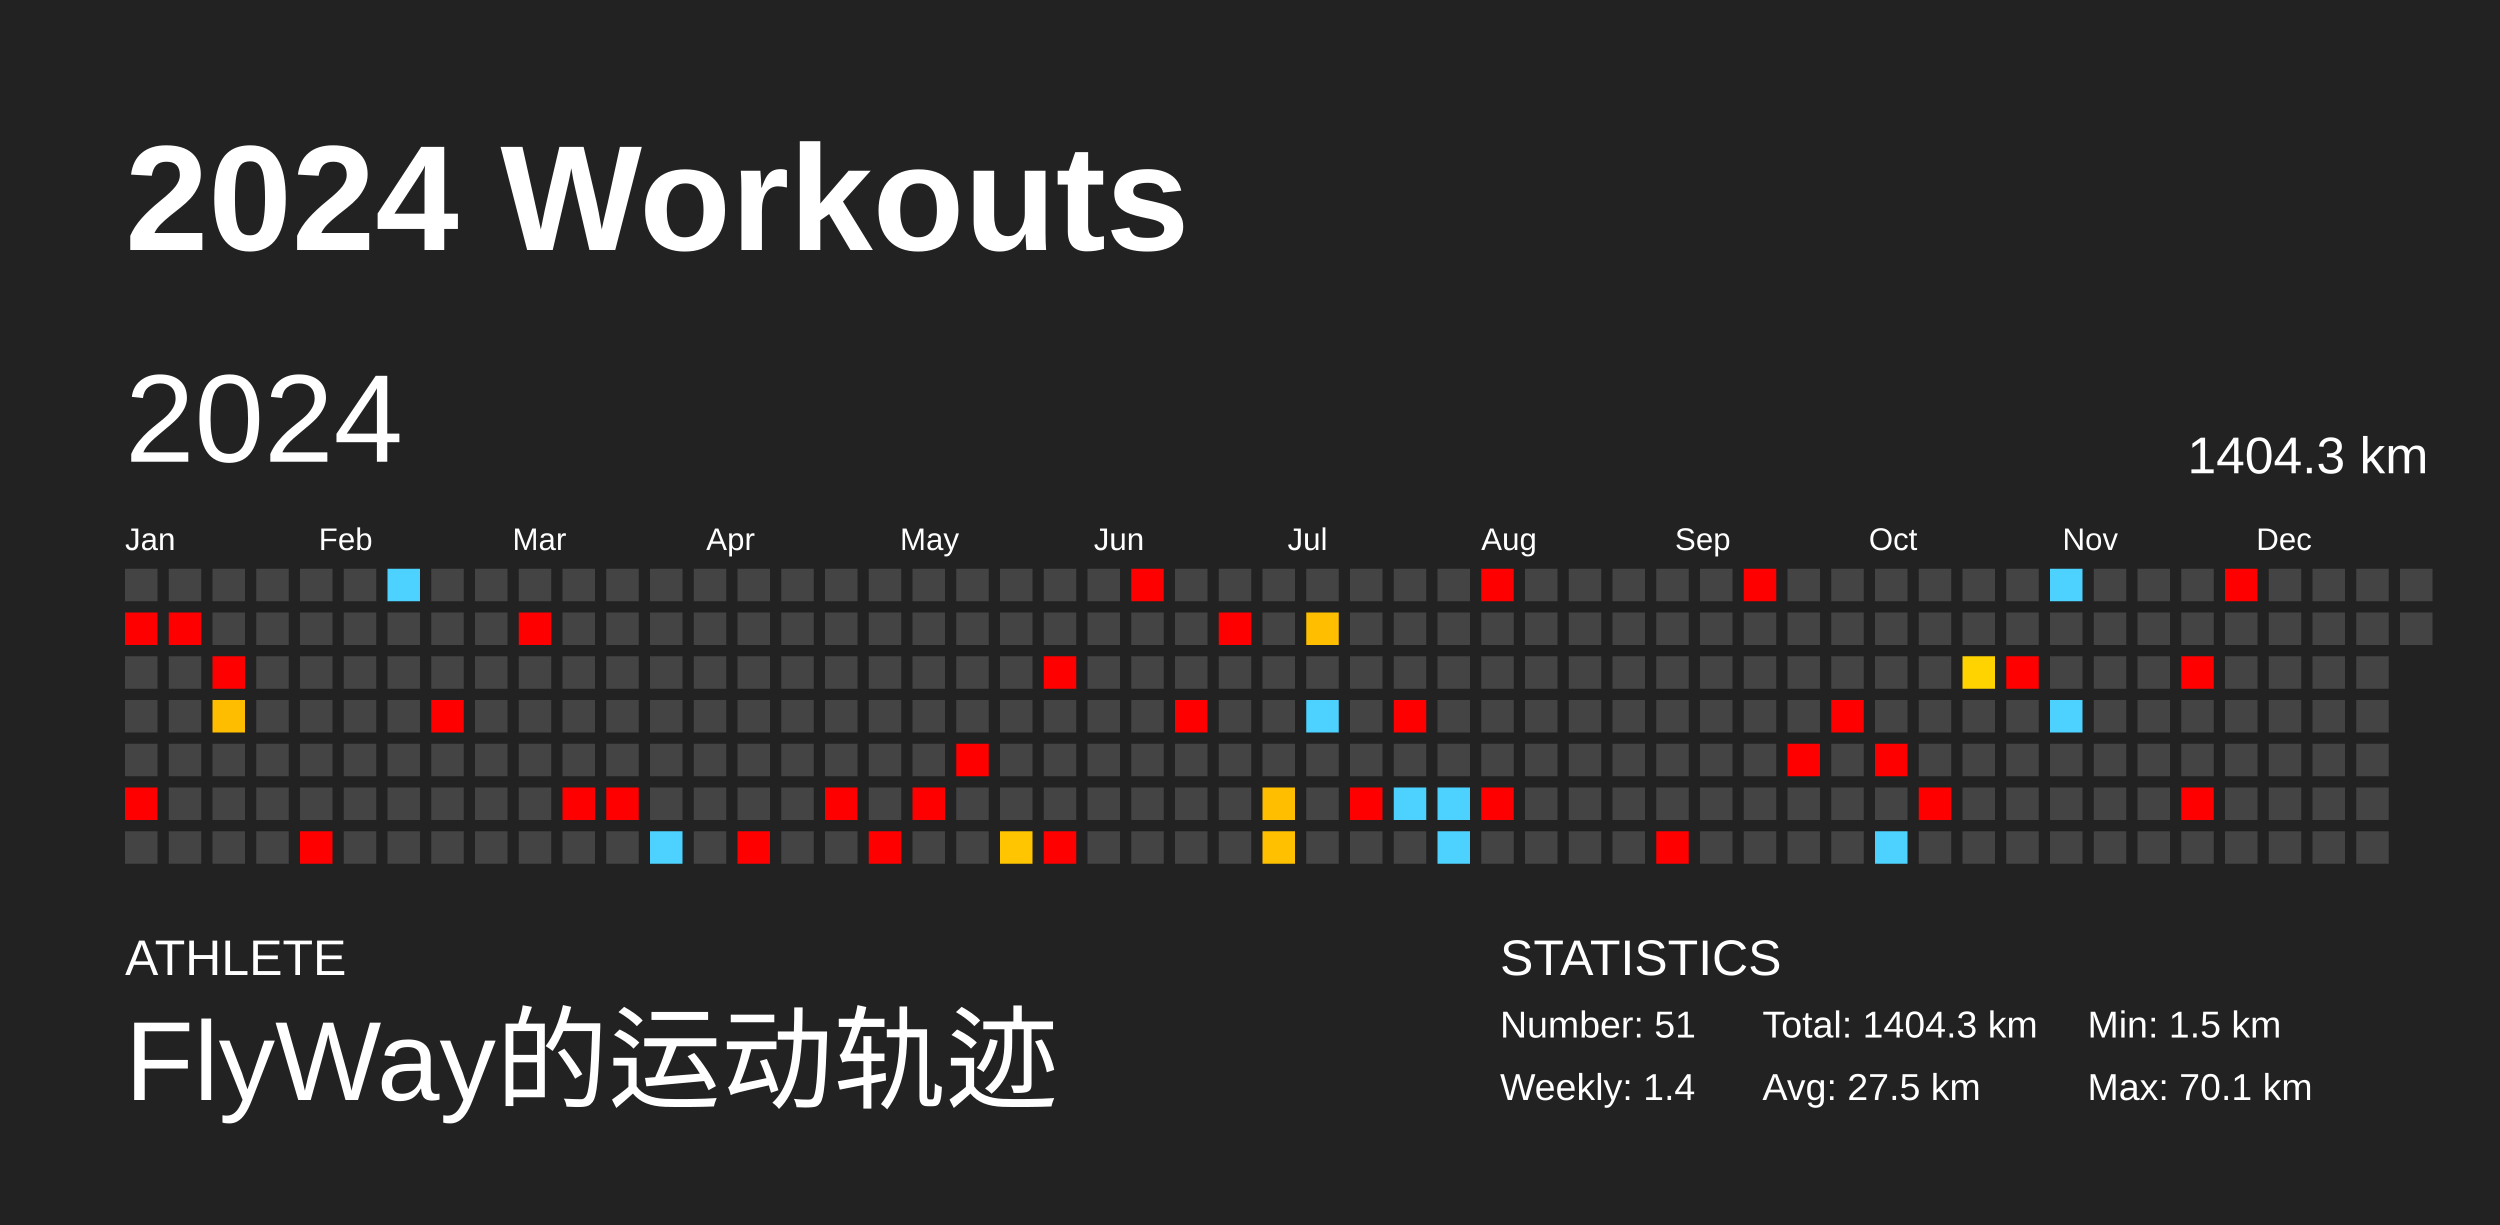
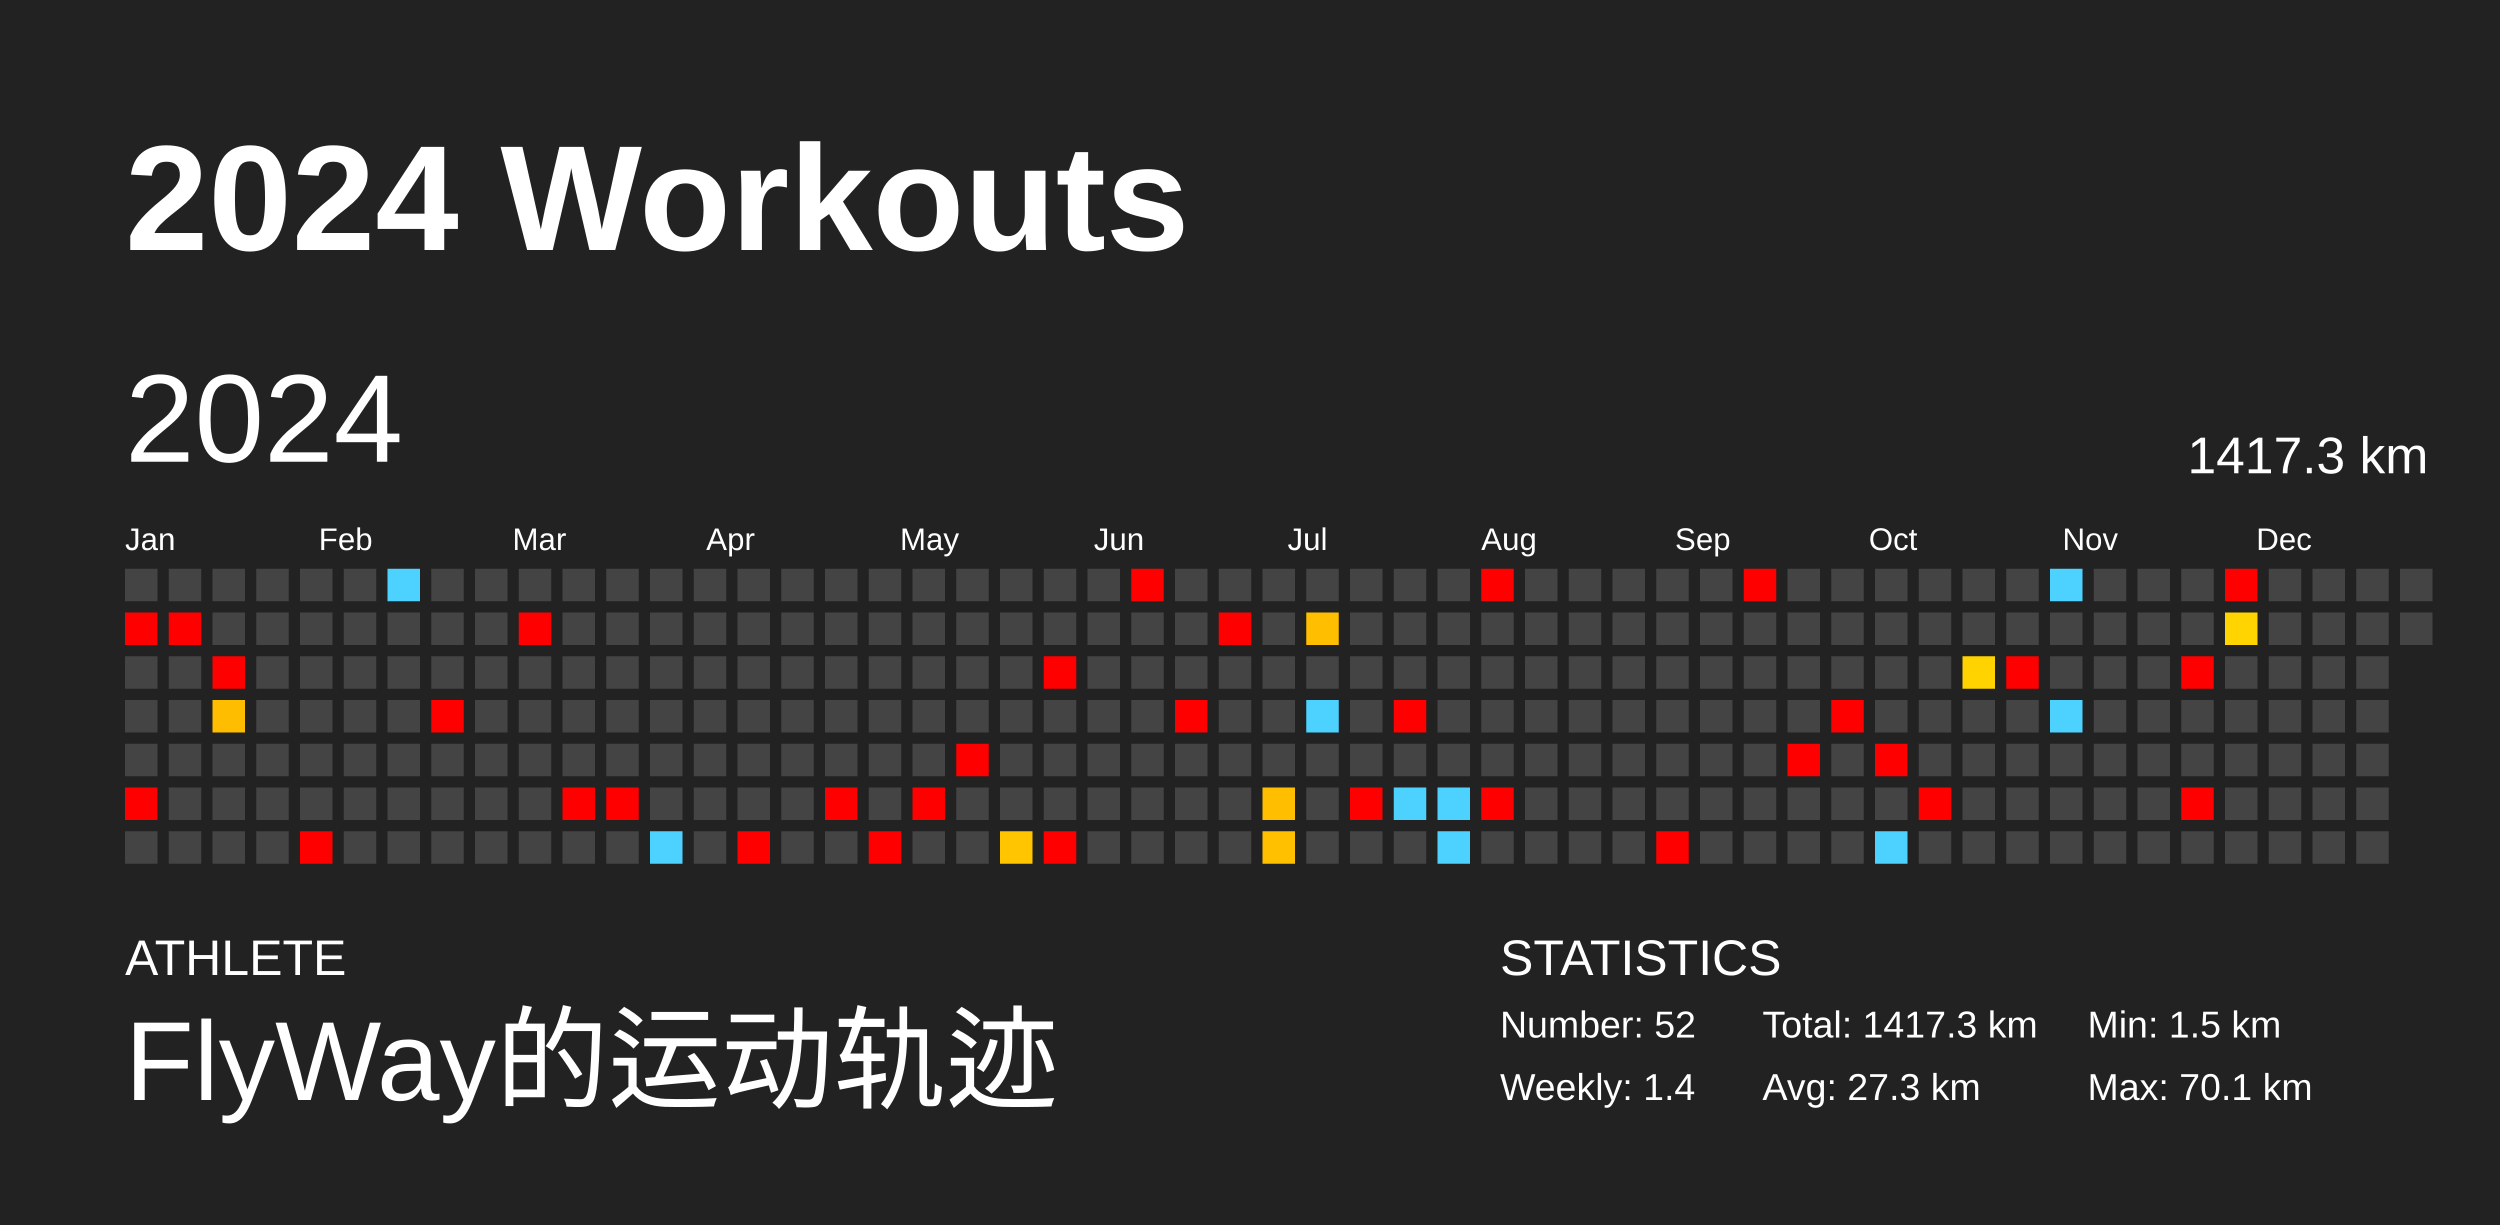
<svg xmlns="http://www.w3.org/2000/svg" baseProfile="full" height="98mm" version="1.1" viewBox="0,0,200,98" width="200mm">
  <defs />
  <rect fill="#222222" height="98" width="200" x="0" y="0" />
  <text fill="#FFFFFF" style="font-size:12px; font-family:Arial; font-weight:bold;" x="10" y="20">2024 Workouts</text>
  <text fill="#FFFFFF" style="font-size:4px; font-family:Arial" x="10" y="78">ATHLETE</text>
  <text fill="#FFFFFF" style="font-size:9px; font-family:Arial" x="10" y="88">FlyWay的运动轨迹</text>
  <text fill="#FFFFFF" style="font-size:4px; font-family:Arial" x="120" y="78">STATISTICS</text>
-   <text fill="#FFFFFF" style="font-size:3px; font-family:Arial" x="120" y="83">Number: 51</text>
+   <text fill="#FFFFFF" style="font-size:3px; font-family:Arial" x="120" y="83">Number: 52</text>
  <text fill="#FFFFFF" style="font-size:3px; font-family:Arial" x="120" y="88">Weekly: 1.4</text>
-   <text fill="#FFFFFF" style="font-size:3px; font-family:Arial" x="141" y="83">Total: 1404.3 km</text>
-   <text fill="#FFFFFF" style="font-size:3px; font-family:Arial" x="141" y="88">Avg: 27.5 km</text>
+   <text fill="#FFFFFF" style="font-size:3px; font-family:Arial" x="141" y="83">Total: 1417.3 km</text>
+   <text fill="#FFFFFF" style="font-size:3px; font-family:Arial" x="141" y="88">Avg: 27.3 km</text>
  <text fill="#FFFFFF" style="font-size:3px; font-family:Arial" x="167" y="83">Min: 1.5 km</text>
  <text fill="#FFFFFF" style="font-size:3px; font-family:Arial" x="167" y="88">Max: 70.1 km</text>
  <text dominant-baseline="hanging" fill="#FFFFFF" style="font-size:10.0px; font-family:Arial;" x="10" y="30">2024</text>
-   <text dominant-baseline="hanging" fill="#FFFFFF" style="font-size:4.125px; font-family:Arial;" x="175" y="35">1404.3 km</text>
+   <text dominant-baseline="hanging" fill="#FFFFFF" style="font-size:4.125px; font-family:Arial;" x="175" y="35">1417.3 km</text>
  <text fill="#FFFFFF" style="font-size:2.5px; font-family:Arial" x="10.0" y="44">Jan</text>
  <text fill="#FFFFFF" style="font-size:2.5px; font-family:Arial" x="25.5" y="44">Feb</text>
  <text fill="#FFFFFF" style="font-size:2.5px; font-family:Arial" x="41.0" y="44">Mar</text>
  <text fill="#FFFFFF" style="font-size:2.5px; font-family:Arial" x="56.5" y="44">Apr</text>
  <text fill="#FFFFFF" style="font-size:2.5px; font-family:Arial" x="72.0" y="44">May</text>
  <text fill="#FFFFFF" style="font-size:2.5px; font-family:Arial" x="87.5" y="44">Jun</text>
  <text fill="#FFFFFF" style="font-size:2.5px; font-family:Arial" x="103.0" y="44">Jul</text>
  <text fill="#FFFFFF" style="font-size:2.5px; font-family:Arial" x="118.5" y="44">Aug</text>
  <text fill="#FFFFFF" style="font-size:2.5px; font-family:Arial" x="134.0" y="44">Sep</text>
  <text fill="#FFFFFF" style="font-size:2.5px; font-family:Arial" x="149.5" y="44">Oct</text>
  <text fill="#FFFFFF" style="font-size:2.5px; font-family:Arial" x="165.0" y="44">Nov</text>
  <text fill="#FFFFFF" style="font-size:2.5px; font-family:Arial" x="180.5" y="44">Dec</text>
  <rect fill="#444444" height="2.6" width="2.6" x="10.0" y="45.5" />
  <rect fill="red" height="2.6" width="2.6" x="10.0" y="49.0" />
  <rect fill="#444444" height="2.6" width="2.6" x="10.0" y="52.5" />
  <rect fill="#444444" height="2.6" width="2.6" x="10.0" y="56.0" />
  <rect fill="#444444" height="2.6" width="2.6" x="10.0" y="59.5" />
  <rect fill="red" height="2.6" width="2.6" x="10.0" y="63.0" />
  <rect fill="#444444" height="2.6" width="2.6" x="10.0" y="66.5" />
  <rect fill="#444444" height="2.6" width="2.6" x="13.5" y="45.5" />
  <rect fill="red" height="2.6" width="2.6" x="13.5" y="49.0" />
  <rect fill="#444444" height="2.6" width="2.6" x="13.5" y="52.5" />
  <rect fill="#444444" height="2.6" width="2.6" x="13.5" y="56.0" />
  <rect fill="#444444" height="2.6" width="2.6" x="13.5" y="59.5" />
  <rect fill="#444444" height="2.6" width="2.6" x="13.5" y="63.0" />
  <rect fill="#444444" height="2.6" width="2.6" x="13.5" y="66.5" />
  <rect fill="#444444" height="2.6" width="2.6" x="17.0" y="45.5" />
  <rect fill="#444444" height="2.6" width="2.6" x="17.0" y="49.0" />
  <rect fill="red" height="2.6" width="2.6" x="17.0" y="52.5" />
  <rect fill="#ffbd00" height="2.6" width="2.6" x="17.0" y="56.0" />
  <rect fill="#444444" height="2.6" width="2.6" x="17.0" y="59.5" />
  <rect fill="#444444" height="2.6" width="2.6" x="17.0" y="63.0" />
  <rect fill="#444444" height="2.6" width="2.6" x="17.0" y="66.5" />
  <rect fill="#444444" height="2.6" width="2.6" x="20.5" y="45.5" />
  <rect fill="#444444" height="2.6" width="2.6" x="20.5" y="49.0" />
  <rect fill="#444444" height="2.6" width="2.6" x="20.5" y="52.5" />
  <rect fill="#444444" height="2.6" width="2.6" x="20.5" y="56.0" />
  <rect fill="#444444" height="2.6" width="2.6" x="20.5" y="59.5" />
  <rect fill="#444444" height="2.6" width="2.6" x="20.5" y="63.0" />
  <rect fill="#444444" height="2.6" width="2.6" x="20.5" y="66.5" />
  <rect fill="#444444" height="2.6" width="2.6" x="24.0" y="45.5" />
  <rect fill="#444444" height="2.6" width="2.6" x="24.0" y="49.0" />
  <rect fill="#444444" height="2.6" width="2.6" x="24.0" y="52.5" />
  <rect fill="#444444" height="2.6" width="2.6" x="24.0" y="56.0" />
  <rect fill="#444444" height="2.6" width="2.6" x="24.0" y="59.5" />
  <rect fill="#444444" height="2.6" width="2.6" x="24.0" y="63.0" />
  <rect fill="red" height="2.6" width="2.6" x="24.0" y="66.5" />
  <rect fill="#444444" height="2.6" width="2.6" x="27.5" y="45.5" />
  <rect fill="#444444" height="2.6" width="2.6" x="27.5" y="49.0" />
  <rect fill="#444444" height="2.6" width="2.6" x="27.5" y="52.5" />
  <rect fill="#444444" height="2.6" width="2.6" x="27.5" y="56.0" />
  <rect fill="#444444" height="2.6" width="2.6" x="27.5" y="59.5" />
  <rect fill="#444444" height="2.6" width="2.6" x="27.5" y="63.0" />
  <rect fill="#444444" height="2.6" width="2.6" x="27.5" y="66.5" />
  <rect fill="#4dd2ff" height="2.6" width="2.6" x="31.0" y="45.5" />
  <rect fill="#444444" height="2.6" width="2.6" x="31.0" y="49.0" />
  <rect fill="#444444" height="2.6" width="2.6" x="31.0" y="52.5" />
  <rect fill="#444444" height="2.6" width="2.6" x="31.0" y="56.0" />
  <rect fill="#444444" height="2.6" width="2.6" x="31.0" y="59.5" />
  <rect fill="#444444" height="2.6" width="2.6" x="31.0" y="63.0" />
  <rect fill="#444444" height="2.6" width="2.6" x="31.0" y="66.5" />
  <rect fill="#444444" height="2.6" width="2.6" x="34.5" y="45.5" />
  <rect fill="#444444" height="2.6" width="2.6" x="34.5" y="49.0" />
  <rect fill="#444444" height="2.6" width="2.6" x="34.5" y="52.5" />
  <rect fill="red" height="2.6" width="2.6" x="34.5" y="56.0" />
  <rect fill="#444444" height="2.6" width="2.6" x="34.5" y="59.5" />
  <rect fill="#444444" height="2.6" width="2.6" x="34.5" y="63.0" />
  <rect fill="#444444" height="2.6" width="2.6" x="34.5" y="66.5" />
  <rect fill="#444444" height="2.6" width="2.6" x="38.0" y="45.5" />
  <rect fill="#444444" height="2.6" width="2.6" x="38.0" y="49.0" />
  <rect fill="#444444" height="2.6" width="2.6" x="38.0" y="52.5" />
  <rect fill="#444444" height="2.6" width="2.6" x="38.0" y="56.0" />
  <rect fill="#444444" height="2.6" width="2.6" x="38.0" y="59.5" />
  <rect fill="#444444" height="2.6" width="2.6" x="38.0" y="63.0" />
  <rect fill="#444444" height="2.6" width="2.6" x="38.0" y="66.5" />
  <rect fill="#444444" height="2.6" width="2.6" x="41.5" y="45.5" />
  <rect fill="red" height="2.6" width="2.6" x="41.5" y="49.0" />
  <rect fill="#444444" height="2.6" width="2.6" x="41.5" y="52.5" />
  <rect fill="#444444" height="2.6" width="2.6" x="41.5" y="56.0" />
  <rect fill="#444444" height="2.6" width="2.6" x="41.5" y="59.5" />
  <rect fill="#444444" height="2.6" width="2.6" x="41.5" y="63.0" />
  <rect fill="#444444" height="2.6" width="2.6" x="41.5" y="66.5" />
  <rect fill="#444444" height="2.6" width="2.6" x="45.0" y="45.5" />
  <rect fill="#444444" height="2.6" width="2.6" x="45.0" y="49.0" />
  <rect fill="#444444" height="2.6" width="2.6" x="45.0" y="52.5" />
  <rect fill="#444444" height="2.6" width="2.6" x="45.0" y="56.0" />
  <rect fill="#444444" height="2.6" width="2.6" x="45.0" y="59.5" />
  <rect fill="red" height="2.6" width="2.6" x="45.0" y="63.0" />
  <rect fill="#444444" height="2.6" width="2.6" x="45.0" y="66.5" />
  <rect fill="#444444" height="2.6" width="2.6" x="48.5" y="45.5" />
  <rect fill="#444444" height="2.6" width="2.6" x="48.5" y="49.0" />
  <rect fill="#444444" height="2.6" width="2.6" x="48.5" y="52.5" />
  <rect fill="#444444" height="2.6" width="2.6" x="48.5" y="56.0" />
  <rect fill="#444444" height="2.6" width="2.6" x="48.5" y="59.5" />
  <rect fill="red" height="2.6" width="2.6" x="48.5" y="63.0" />
  <rect fill="#444444" height="2.6" width="2.6" x="48.5" y="66.5" />
  <rect fill="#444444" height="2.6" width="2.6" x="52.0" y="45.5" />
  <rect fill="#444444" height="2.6" width="2.6" x="52.0" y="49.0" />
  <rect fill="#444444" height="2.6" width="2.6" x="52.0" y="52.5" />
  <rect fill="#444444" height="2.6" width="2.6" x="52.0" y="56.0" />
  <rect fill="#444444" height="2.6" width="2.6" x="52.0" y="59.5" />
  <rect fill="#444444" height="2.6" width="2.6" x="52.0" y="63.0" />
  <rect fill="#4dd2ff" height="2.6" width="2.6" x="52.0" y="66.5" />
  <rect fill="#444444" height="2.6" width="2.6" x="55.5" y="45.5" />
  <rect fill="#444444" height="2.6" width="2.6" x="55.5" y="49.0" />
  <rect fill="#444444" height="2.6" width="2.6" x="55.5" y="52.5" />
  <rect fill="#444444" height="2.6" width="2.6" x="55.5" y="56.0" />
  <rect fill="#444444" height="2.6" width="2.6" x="55.5" y="59.5" />
  <rect fill="#444444" height="2.6" width="2.6" x="55.5" y="63.0" />
  <rect fill="#444444" height="2.6" width="2.6" x="55.5" y="66.5" />
  <rect fill="#444444" height="2.6" width="2.6" x="59.0" y="45.5" />
  <rect fill="#444444" height="2.6" width="2.6" x="59.0" y="49.0" />
  <rect fill="#444444" height="2.6" width="2.6" x="59.0" y="52.5" />
  <rect fill="#444444" height="2.6" width="2.6" x="59.0" y="56.0" />
  <rect fill="#444444" height="2.6" width="2.6" x="59.0" y="59.5" />
  <rect fill="#444444" height="2.6" width="2.6" x="59.0" y="63.0" />
  <rect fill="red" height="2.6" width="2.6" x="59.0" y="66.5" />
  <rect fill="#444444" height="2.6" width="2.6" x="62.5" y="45.5" />
  <rect fill="#444444" height="2.6" width="2.6" x="62.5" y="49.0" />
  <rect fill="#444444" height="2.6" width="2.6" x="62.5" y="52.5" />
  <rect fill="#444444" height="2.6" width="2.6" x="62.5" y="56.0" />
  <rect fill="#444444" height="2.6" width="2.6" x="62.5" y="59.5" />
  <rect fill="#444444" height="2.6" width="2.6" x="62.5" y="63.0" />
  <rect fill="#444444" height="2.6" width="2.6" x="62.5" y="66.5" />
  <rect fill="#444444" height="2.6" width="2.6" x="66.0" y="45.5" />
  <rect fill="#444444" height="2.6" width="2.6" x="66.0" y="49.0" />
  <rect fill="#444444" height="2.6" width="2.6" x="66.0" y="52.5" />
  <rect fill="#444444" height="2.6" width="2.6" x="66.0" y="56.0" />
  <rect fill="#444444" height="2.6" width="2.6" x="66.0" y="59.5" />
  <rect fill="red" height="2.6" width="2.6" x="66.0" y="63.0" />
  <rect fill="#444444" height="2.6" width="2.6" x="66.0" y="66.5" />
  <rect fill="#444444" height="2.6" width="2.6" x="69.5" y="45.5" />
  <rect fill="#444444" height="2.6" width="2.6" x="69.5" y="49.0" />
  <rect fill="#444444" height="2.6" width="2.6" x="69.5" y="52.5" />
  <rect fill="#444444" height="2.6" width="2.6" x="69.5" y="56.0" />
  <rect fill="#444444" height="2.6" width="2.6" x="69.5" y="59.5" />
  <rect fill="#444444" height="2.6" width="2.6" x="69.5" y="63.0" />
  <rect fill="red" height="2.6" width="2.6" x="69.5" y="66.5" />
  <rect fill="#444444" height="2.6" width="2.6" x="73.0" y="45.5" />
  <rect fill="#444444" height="2.6" width="2.6" x="73.0" y="49.0" />
  <rect fill="#444444" height="2.6" width="2.6" x="73.0" y="52.5" />
  <rect fill="#444444" height="2.6" width="2.6" x="73.0" y="56.0" />
  <rect fill="#444444" height="2.6" width="2.6" x="73.0" y="59.5" />
  <rect fill="red" height="2.6" width="2.6" x="73.0" y="63.0" />
  <rect fill="#444444" height="2.6" width="2.6" x="73.0" y="66.5" />
  <rect fill="#444444" height="2.6" width="2.6" x="76.5" y="45.5" />
  <rect fill="#444444" height="2.6" width="2.6" x="76.5" y="49.0" />
  <rect fill="#444444" height="2.6" width="2.6" x="76.5" y="52.5" />
  <rect fill="#444444" height="2.6" width="2.6" x="76.5" y="56.0" />
  <rect fill="red" height="2.6" width="2.6" x="76.5" y="59.5" />
  <rect fill="#444444" height="2.6" width="2.6" x="76.5" y="63.0" />
  <rect fill="#444444" height="2.6" width="2.6" x="76.5" y="66.5" />
  <rect fill="#444444" height="2.6" width="2.6" x="80.0" y="45.5" />
  <rect fill="#444444" height="2.6" width="2.6" x="80.0" y="49.0" />
  <rect fill="#444444" height="2.6" width="2.6" x="80.0" y="52.5" />
  <rect fill="#444444" height="2.6" width="2.6" x="80.0" y="56.0" />
  <rect fill="#444444" height="2.6" width="2.6" x="80.0" y="59.5" />
  <rect fill="#444444" height="2.6" width="2.6" x="80.0" y="63.0" />
  <rect fill="#ffc500" height="2.6" width="2.6" x="80.0" y="66.5" />
  <rect fill="#444444" height="2.6" width="2.6" x="83.5" y="45.5" />
  <rect fill="#444444" height="2.6" width="2.6" x="83.5" y="49.0" />
  <rect fill="red" height="2.6" width="2.6" x="83.5" y="52.5" />
  <rect fill="#444444" height="2.6" width="2.6" x="83.5" y="56.0" />
  <rect fill="#444444" height="2.6" width="2.6" x="83.5" y="59.5" />
  <rect fill="#444444" height="2.6" width="2.6" x="83.5" y="63.0" />
  <rect fill="red" height="2.6" width="2.6" x="83.5" y="66.5" />
  <rect fill="#444444" height="2.6" width="2.6" x="87.0" y="45.5" />
  <rect fill="#444444" height="2.6" width="2.6" x="87.0" y="49.0" />
  <rect fill="#444444" height="2.6" width="2.6" x="87.0" y="52.5" />
  <rect fill="#444444" height="2.6" width="2.6" x="87.0" y="56.0" />
  <rect fill="#444444" height="2.6" width="2.6" x="87.0" y="59.5" />
  <rect fill="#444444" height="2.6" width="2.6" x="87.0" y="63.0" />
  <rect fill="#444444" height="2.6" width="2.6" x="87.0" y="66.5" />
  <rect fill="red" height="2.6" width="2.6" x="90.5" y="45.5" />
  <rect fill="#444444" height="2.6" width="2.6" x="90.5" y="49.0" />
  <rect fill="#444444" height="2.6" width="2.6" x="90.5" y="52.5" />
  <rect fill="#444444" height="2.6" width="2.6" x="90.5" y="56.0" />
  <rect fill="#444444" height="2.6" width="2.6" x="90.5" y="59.5" />
  <rect fill="#444444" height="2.6" width="2.6" x="90.5" y="63.0" />
  <rect fill="#444444" height="2.6" width="2.6" x="90.5" y="66.5" />
  <rect fill="#444444" height="2.6" width="2.6" x="94.0" y="45.5" />
  <rect fill="#444444" height="2.6" width="2.6" x="94.0" y="49.0" />
  <rect fill="#444444" height="2.6" width="2.6" x="94.0" y="52.5" />
  <rect fill="red" height="2.6" width="2.6" x="94.0" y="56.0" />
  <rect fill="#444444" height="2.6" width="2.6" x="94.0" y="59.5" />
  <rect fill="#444444" height="2.6" width="2.6" x="94.0" y="63.0" />
  <rect fill="#444444" height="2.6" width="2.6" x="94.0" y="66.5" />
  <rect fill="#444444" height="2.6" width="2.6" x="97.5" y="45.5" />
  <rect fill="red" height="2.6" width="2.6" x="97.5" y="49.0" />
  <rect fill="#444444" height="2.6" width="2.6" x="97.5" y="52.5" />
  <rect fill="#444444" height="2.6" width="2.6" x="97.5" y="56.0" />
  <rect fill="#444444" height="2.6" width="2.6" x="97.5" y="59.5" />
  <rect fill="#444444" height="2.6" width="2.6" x="97.5" y="63.0" />
  <rect fill="#444444" height="2.6" width="2.6" x="97.5" y="66.5" />
  <rect fill="#444444" height="2.6" width="2.6" x="101.0" y="45.5" />
  <rect fill="#444444" height="2.6" width="2.6" x="101.0" y="49.0" />
  <rect fill="#444444" height="2.6" width="2.6" x="101.0" y="52.5" />
  <rect fill="#444444" height="2.6" width="2.6" x="101.0" y="56.0" />
  <rect fill="#444444" height="2.6" width="2.6" x="101.0" y="59.5" />
  <rect fill="#ffbe00" height="2.6" width="2.6" x="101.0" y="63.0" />
  <rect fill="#ffc000" height="2.6" width="2.6" x="101.0" y="66.5" />
  <rect fill="#444444" height="2.6" width="2.6" x="104.5" y="45.5" />
  <rect fill="#ffbe00" height="2.6" width="2.6" x="104.5" y="49.0" />
  <rect fill="#444444" height="2.6" width="2.6" x="104.5" y="52.5" />
  <rect fill="#4dd2ff" height="2.6" width="2.6" x="104.5" y="56.0" />
  <rect fill="#444444" height="2.6" width="2.6" x="104.5" y="59.5" />
  <rect fill="#444444" height="2.6" width="2.6" x="104.5" y="63.0" />
  <rect fill="#444444" height="2.6" width="2.6" x="104.5" y="66.5" />
  <rect fill="#444444" height="2.6" width="2.6" x="108.0" y="45.5" />
  <rect fill="#444444" height="2.6" width="2.6" x="108.0" y="49.0" />
  <rect fill="#444444" height="2.6" width="2.6" x="108.0" y="52.5" />
  <rect fill="#444444" height="2.6" width="2.6" x="108.0" y="56.0" />
  <rect fill="#444444" height="2.6" width="2.6" x="108.0" y="59.5" />
  <rect fill="red" height="2.6" width="2.6" x="108.0" y="63.0" />
  <rect fill="#444444" height="2.6" width="2.6" x="108.0" y="66.5" />
  <rect fill="#444444" height="2.6" width="2.6" x="111.5" y="45.5" />
  <rect fill="#444444" height="2.6" width="2.6" x="111.5" y="49.0" />
  <rect fill="#444444" height="2.6" width="2.6" x="111.5" y="52.5" />
  <rect fill="red" height="2.6" width="2.6" x="111.5" y="56.0" />
  <rect fill="#444444" height="2.6" width="2.6" x="111.5" y="59.5" />
  <rect fill="#4dd2ff" height="2.6" width="2.6" x="111.5" y="63.0" />
  <rect fill="#444444" height="2.6" width="2.6" x="111.5" y="66.5" />
  <rect fill="#444444" height="2.6" width="2.6" x="115.0" y="45.5" />
  <rect fill="#444444" height="2.6" width="2.6" x="115.0" y="49.0" />
  <rect fill="#444444" height="2.6" width="2.6" x="115.0" y="52.5" />
  <rect fill="#444444" height="2.6" width="2.6" x="115.0" y="56.0" />
  <rect fill="#444444" height="2.6" width="2.6" x="115.0" y="59.5" />
  <rect fill="#4dd2ff" height="2.6" width="2.6" x="115.0" y="63.0" />
  <rect fill="#4dd2ff" height="2.6" width="2.6" x="115.0" y="66.5" />
  <rect fill="red" height="2.6" width="2.6" x="118.5" y="45.5" />
  <rect fill="#444444" height="2.6" width="2.6" x="118.5" y="49.0" />
  <rect fill="#444444" height="2.6" width="2.6" x="118.5" y="52.5" />
  <rect fill="#444444" height="2.6" width="2.6" x="118.5" y="56.0" />
  <rect fill="#444444" height="2.6" width="2.6" x="118.5" y="59.5" />
  <rect fill="red" height="2.6" width="2.6" x="118.5" y="63.0" />
  <rect fill="#444444" height="2.6" width="2.6" x="118.5" y="66.5" />
  <rect fill="#444444" height="2.6" width="2.6" x="122.0" y="45.5" />
  <rect fill="#444444" height="2.6" width="2.6" x="122.0" y="49.0" />
  <rect fill="#444444" height="2.6" width="2.6" x="122.0" y="52.5" />
  <rect fill="#444444" height="2.6" width="2.6" x="122.0" y="56.0" />
  <rect fill="#444444" height="2.6" width="2.6" x="122.0" y="59.5" />
  <rect fill="#444444" height="2.6" width="2.6" x="122.0" y="63.0" />
  <rect fill="#444444" height="2.6" width="2.6" x="122.0" y="66.5" />
  <rect fill="#444444" height="2.6" width="2.6" x="125.5" y="45.5" />
  <rect fill="#444444" height="2.6" width="2.6" x="125.5" y="49.0" />
  <rect fill="#444444" height="2.6" width="2.6" x="125.5" y="52.5" />
  <rect fill="#444444" height="2.6" width="2.6" x="125.5" y="56.0" />
  <rect fill="#444444" height="2.6" width="2.6" x="125.5" y="59.5" />
  <rect fill="#444444" height="2.6" width="2.6" x="125.5" y="63.0" />
  <rect fill="#444444" height="2.6" width="2.6" x="125.5" y="66.5" />
  <rect fill="#444444" height="2.6" width="2.6" x="129.0" y="45.5" />
  <rect fill="#444444" height="2.6" width="2.6" x="129.0" y="49.0" />
  <rect fill="#444444" height="2.6" width="2.6" x="129.0" y="52.5" />
  <rect fill="#444444" height="2.6" width="2.6" x="129.0" y="56.0" />
  <rect fill="#444444" height="2.6" width="2.6" x="129.0" y="59.5" />
  <rect fill="#444444" height="2.6" width="2.6" x="129.0" y="63.0" />
  <rect fill="#444444" height="2.6" width="2.6" x="129.0" y="66.5" />
  <rect fill="#444444" height="2.6" width="2.6" x="132.5" y="45.5" />
  <rect fill="#444444" height="2.6" width="2.6" x="132.5" y="49.0" />
  <rect fill="#444444" height="2.6" width="2.6" x="132.5" y="52.5" />
  <rect fill="#444444" height="2.6" width="2.6" x="132.5" y="56.0" />
  <rect fill="#444444" height="2.6" width="2.6" x="132.5" y="59.5" />
  <rect fill="#444444" height="2.6" width="2.6" x="132.5" y="63.0" />
  <rect fill="red" height="2.6" width="2.6" x="132.5" y="66.5" />
  <rect fill="#444444" height="2.6" width="2.6" x="136.0" y="45.5" />
  <rect fill="#444444" height="2.6" width="2.6" x="136.0" y="49.0" />
  <rect fill="#444444" height="2.6" width="2.6" x="136.0" y="52.5" />
  <rect fill="#444444" height="2.6" width="2.6" x="136.0" y="56.0" />
  <rect fill="#444444" height="2.6" width="2.6" x="136.0" y="59.5" />
  <rect fill="#444444" height="2.6" width="2.6" x="136.0" y="63.0" />
  <rect fill="#444444" height="2.6" width="2.6" x="136.0" y="66.5" />
  <rect fill="red" height="2.6" width="2.6" x="139.5" y="45.5" />
  <rect fill="#444444" height="2.6" width="2.6" x="139.5" y="49.0" />
  <rect fill="#444444" height="2.6" width="2.6" x="139.5" y="52.5" />
  <rect fill="#444444" height="2.6" width="2.6" x="139.5" y="56.0" />
  <rect fill="#444444" height="2.6" width="2.6" x="139.5" y="59.5" />
  <rect fill="#444444" height="2.6" width="2.6" x="139.5" y="63.0" />
  <rect fill="#444444" height="2.6" width="2.6" x="139.5" y="66.5" />
  <rect fill="#444444" height="2.6" width="2.6" x="143.0" y="45.5" />
  <rect fill="#444444" height="2.6" width="2.6" x="143.0" y="49.0" />
  <rect fill="#444444" height="2.6" width="2.6" x="143.0" y="52.5" />
  <rect fill="#444444" height="2.6" width="2.6" x="143.0" y="56.0" />
  <rect fill="red" height="2.6" width="2.6" x="143.0" y="59.5" />
  <rect fill="#444444" height="2.6" width="2.6" x="143.0" y="63.0" />
  <rect fill="#444444" height="2.6" width="2.6" x="143.0" y="66.5" />
  <rect fill="#444444" height="2.6" width="2.6" x="146.5" y="45.5" />
  <rect fill="#444444" height="2.6" width="2.6" x="146.5" y="49.0" />
  <rect fill="#444444" height="2.6" width="2.6" x="146.5" y="52.5" />
  <rect fill="red" height="2.6" width="2.6" x="146.5" y="56.0" />
  <rect fill="#444444" height="2.6" width="2.6" x="146.5" y="59.5" />
  <rect fill="#444444" height="2.6" width="2.6" x="146.5" y="63.0" />
  <rect fill="#444444" height="2.6" width="2.6" x="146.5" y="66.5" />
  <rect fill="#444444" height="2.6" width="2.6" x="150.0" y="45.5" />
  <rect fill="#444444" height="2.6" width="2.6" x="150.0" y="49.0" />
  <rect fill="#444444" height="2.6" width="2.6" x="150.0" y="52.5" />
  <rect fill="#444444" height="2.6" width="2.6" x="150.0" y="56.0" />
  <rect fill="red" height="2.6" width="2.6" x="150.0" y="59.5" />
  <rect fill="#444444" height="2.6" width="2.6" x="150.0" y="63.0" />
  <rect fill="#4dd2ff" height="2.6" width="2.6" x="150.0" y="66.5" />
  <rect fill="#444444" height="2.6" width="2.6" x="153.5" y="45.5" />
  <rect fill="#444444" height="2.6" width="2.6" x="153.5" y="49.0" />
  <rect fill="#444444" height="2.6" width="2.6" x="153.5" y="52.5" />
  <rect fill="#444444" height="2.6" width="2.6" x="153.5" y="56.0" />
  <rect fill="#444444" height="2.6" width="2.6" x="153.5" y="59.5" />
  <rect fill="red" height="2.6" width="2.6" x="153.5" y="63.0" />
  <rect fill="#444444" height="2.6" width="2.6" x="153.5" y="66.5" />
  <rect fill="#444444" height="2.6" width="2.6" x="157.0" y="45.5" />
  <rect fill="#444444" height="2.6" width="2.6" x="157.0" y="49.0" />
  <rect fill="#ffd300" height="2.6" width="2.6" x="157.0" y="52.5" />
  <rect fill="#444444" height="2.6" width="2.6" x="157.0" y="56.0" />
  <rect fill="#444444" height="2.6" width="2.6" x="157.0" y="59.5" />
  <rect fill="#444444" height="2.6" width="2.6" x="157.0" y="63.0" />
  <rect fill="#444444" height="2.6" width="2.6" x="157.0" y="66.5" />
  <rect fill="#444444" height="2.6" width="2.6" x="160.5" y="45.5" />
  <rect fill="#444444" height="2.6" width="2.6" x="160.5" y="49.0" />
  <rect fill="red" height="2.6" width="2.6" x="160.5" y="52.5" />
  <rect fill="#444444" height="2.6" width="2.6" x="160.5" y="56.0" />
  <rect fill="#444444" height="2.6" width="2.6" x="160.5" y="59.5" />
  <rect fill="#444444" height="2.6" width="2.6" x="160.5" y="63.0" />
  <rect fill="#444444" height="2.6" width="2.6" x="160.5" y="66.5" />
  <rect fill="#4dd2ff" height="2.6" width="2.6" x="164.0" y="45.5" />
  <rect fill="#444444" height="2.6" width="2.6" x="164.0" y="49.0" />
  <rect fill="#444444" height="2.6" width="2.6" x="164.0" y="52.5" />
  <rect fill="#4dd2ff" height="2.6" width="2.6" x="164.0" y="56.0" />
  <rect fill="#444444" height="2.6" width="2.6" x="164.0" y="59.5" />
  <rect fill="#444444" height="2.6" width="2.6" x="164.0" y="63.0" />
  <rect fill="#444444" height="2.6" width="2.6" x="164.0" y="66.5" />
  <rect fill="#444444" height="2.6" width="2.6" x="167.5" y="45.5" />
  <rect fill="#444444" height="2.6" width="2.6" x="167.5" y="49.0" />
  <rect fill="#444444" height="2.6" width="2.6" x="167.5" y="52.5" />
  <rect fill="#444444" height="2.6" width="2.6" x="167.5" y="56.0" />
  <rect fill="#444444" height="2.6" width="2.6" x="167.5" y="59.5" />
  <rect fill="#444444" height="2.6" width="2.6" x="167.5" y="63.0" />
  <rect fill="#444444" height="2.6" width="2.6" x="167.5" y="66.5" />
  <rect fill="#444444" height="2.6" width="2.6" x="171.0" y="45.5" />
  <rect fill="#444444" height="2.6" width="2.6" x="171.0" y="49.0" />
  <rect fill="#444444" height="2.6" width="2.6" x="171.0" y="52.5" />
  <rect fill="#444444" height="2.6" width="2.6" x="171.0" y="56.0" />
  <rect fill="#444444" height="2.6" width="2.6" x="171.0" y="59.5" />
  <rect fill="#444444" height="2.6" width="2.6" x="171.0" y="63.0" />
  <rect fill="#444444" height="2.6" width="2.6" x="171.0" y="66.5" />
  <rect fill="#444444" height="2.6" width="2.6" x="174.5" y="45.5" />
  <rect fill="#444444" height="2.6" width="2.6" x="174.5" y="49.0" />
  <rect fill="red" height="2.6" width="2.6" x="174.5" y="52.5" />
  <rect fill="#444444" height="2.6" width="2.6" x="174.5" y="56.0" />
  <rect fill="#444444" height="2.6" width="2.6" x="174.5" y="59.5" />
  <rect fill="red" height="2.6" width="2.6" x="174.5" y="63.0" />
  <rect fill="#444444" height="2.6" width="2.6" x="174.5" y="66.5" />
  <rect fill="red" height="2.6" width="2.6" x="178.0" y="45.5" />
-   <rect fill="#444444" height="2.6" width="2.6" x="178.0" y="49.0" />
+   <rect fill="#ffd400" height="2.6" width="2.6" x="178.0" y="49.0" />
  <rect fill="#444444" height="2.6" width="2.6" x="178.0" y="52.5" />
  <rect fill="#444444" height="2.6" width="2.6" x="178.0" y="56.0" />
  <rect fill="#444444" height="2.6" width="2.6" x="178.0" y="59.5" />
  <rect fill="#444444" height="2.6" width="2.6" x="178.0" y="63.0" />
  <rect fill="#444444" height="2.6" width="2.6" x="178.0" y="66.5" />
  <rect fill="#444444" height="2.6" width="2.6" x="181.5" y="45.5" />
  <rect fill="#444444" height="2.6" width="2.6" x="181.5" y="49.0" />
  <rect fill="#444444" height="2.6" width="2.6" x="181.5" y="52.5" />
  <rect fill="#444444" height="2.6" width="2.6" x="181.5" y="56.0" />
  <rect fill="#444444" height="2.6" width="2.6" x="181.5" y="59.5" />
  <rect fill="#444444" height="2.6" width="2.6" x="181.5" y="63.0" />
  <rect fill="#444444" height="2.6" width="2.6" x="181.5" y="66.5" />
  <rect fill="#444444" height="2.6" width="2.6" x="185.0" y="45.5" />
  <rect fill="#444444" height="2.6" width="2.6" x="185.0" y="49.0" />
  <rect fill="#444444" height="2.6" width="2.6" x="185.0" y="52.5" />
  <rect fill="#444444" height="2.6" width="2.6" x="185.0" y="56.0" />
  <rect fill="#444444" height="2.6" width="2.6" x="185.0" y="59.5" />
  <rect fill="#444444" height="2.6" width="2.6" x="185.0" y="63.0" />
  <rect fill="#444444" height="2.6" width="2.6" x="185.0" y="66.5" />
  <rect fill="#444444" height="2.6" width="2.6" x="188.5" y="45.5" />
  <rect fill="#444444" height="2.6" width="2.6" x="188.5" y="49.0" />
  <rect fill="#444444" height="2.6" width="2.6" x="188.5" y="52.5" />
  <rect fill="#444444" height="2.6" width="2.6" x="188.5" y="56.0" />
  <rect fill="#444444" height="2.6" width="2.6" x="188.5" y="59.5" />
  <rect fill="#444444" height="2.6" width="2.6" x="188.5" y="63.0" />
  <rect fill="#444444" height="2.6" width="2.6" x="188.5" y="66.5" />
  <rect fill="#444444" height="2.6" width="2.6" x="192.0" y="45.5" />
  <rect fill="#444444" height="2.6" width="2.6" x="192.0" y="49.0" />
</svg>
